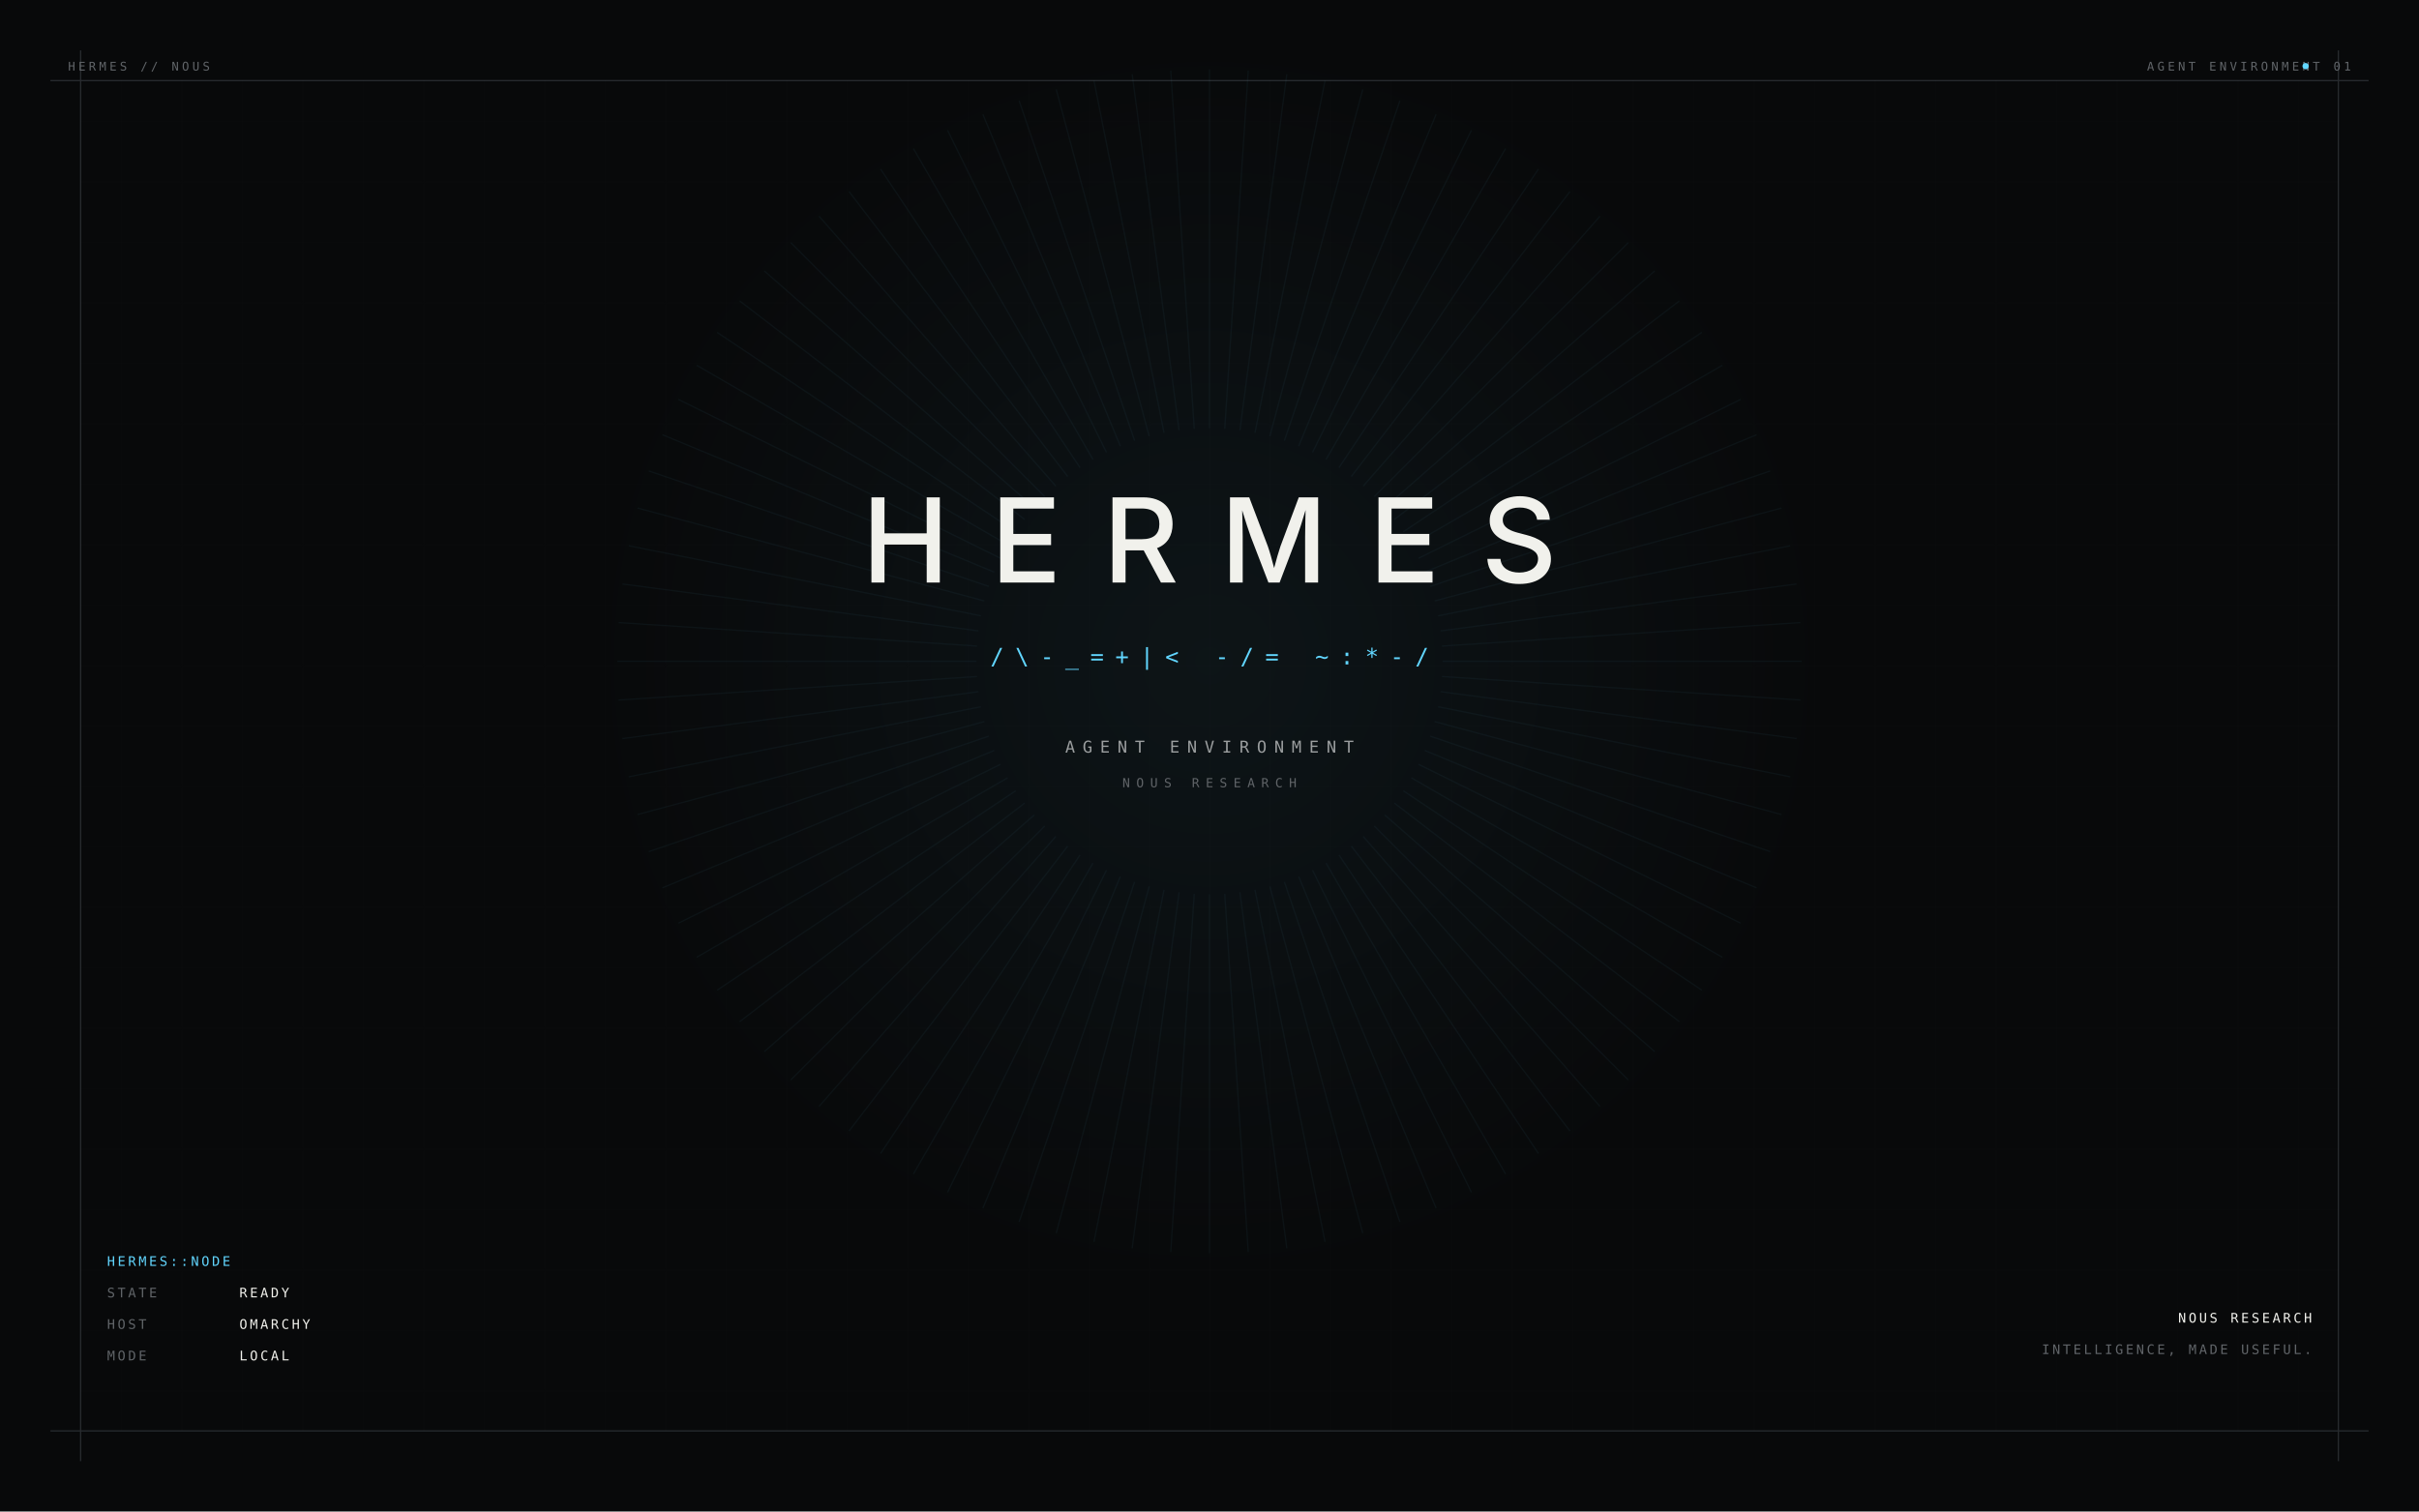
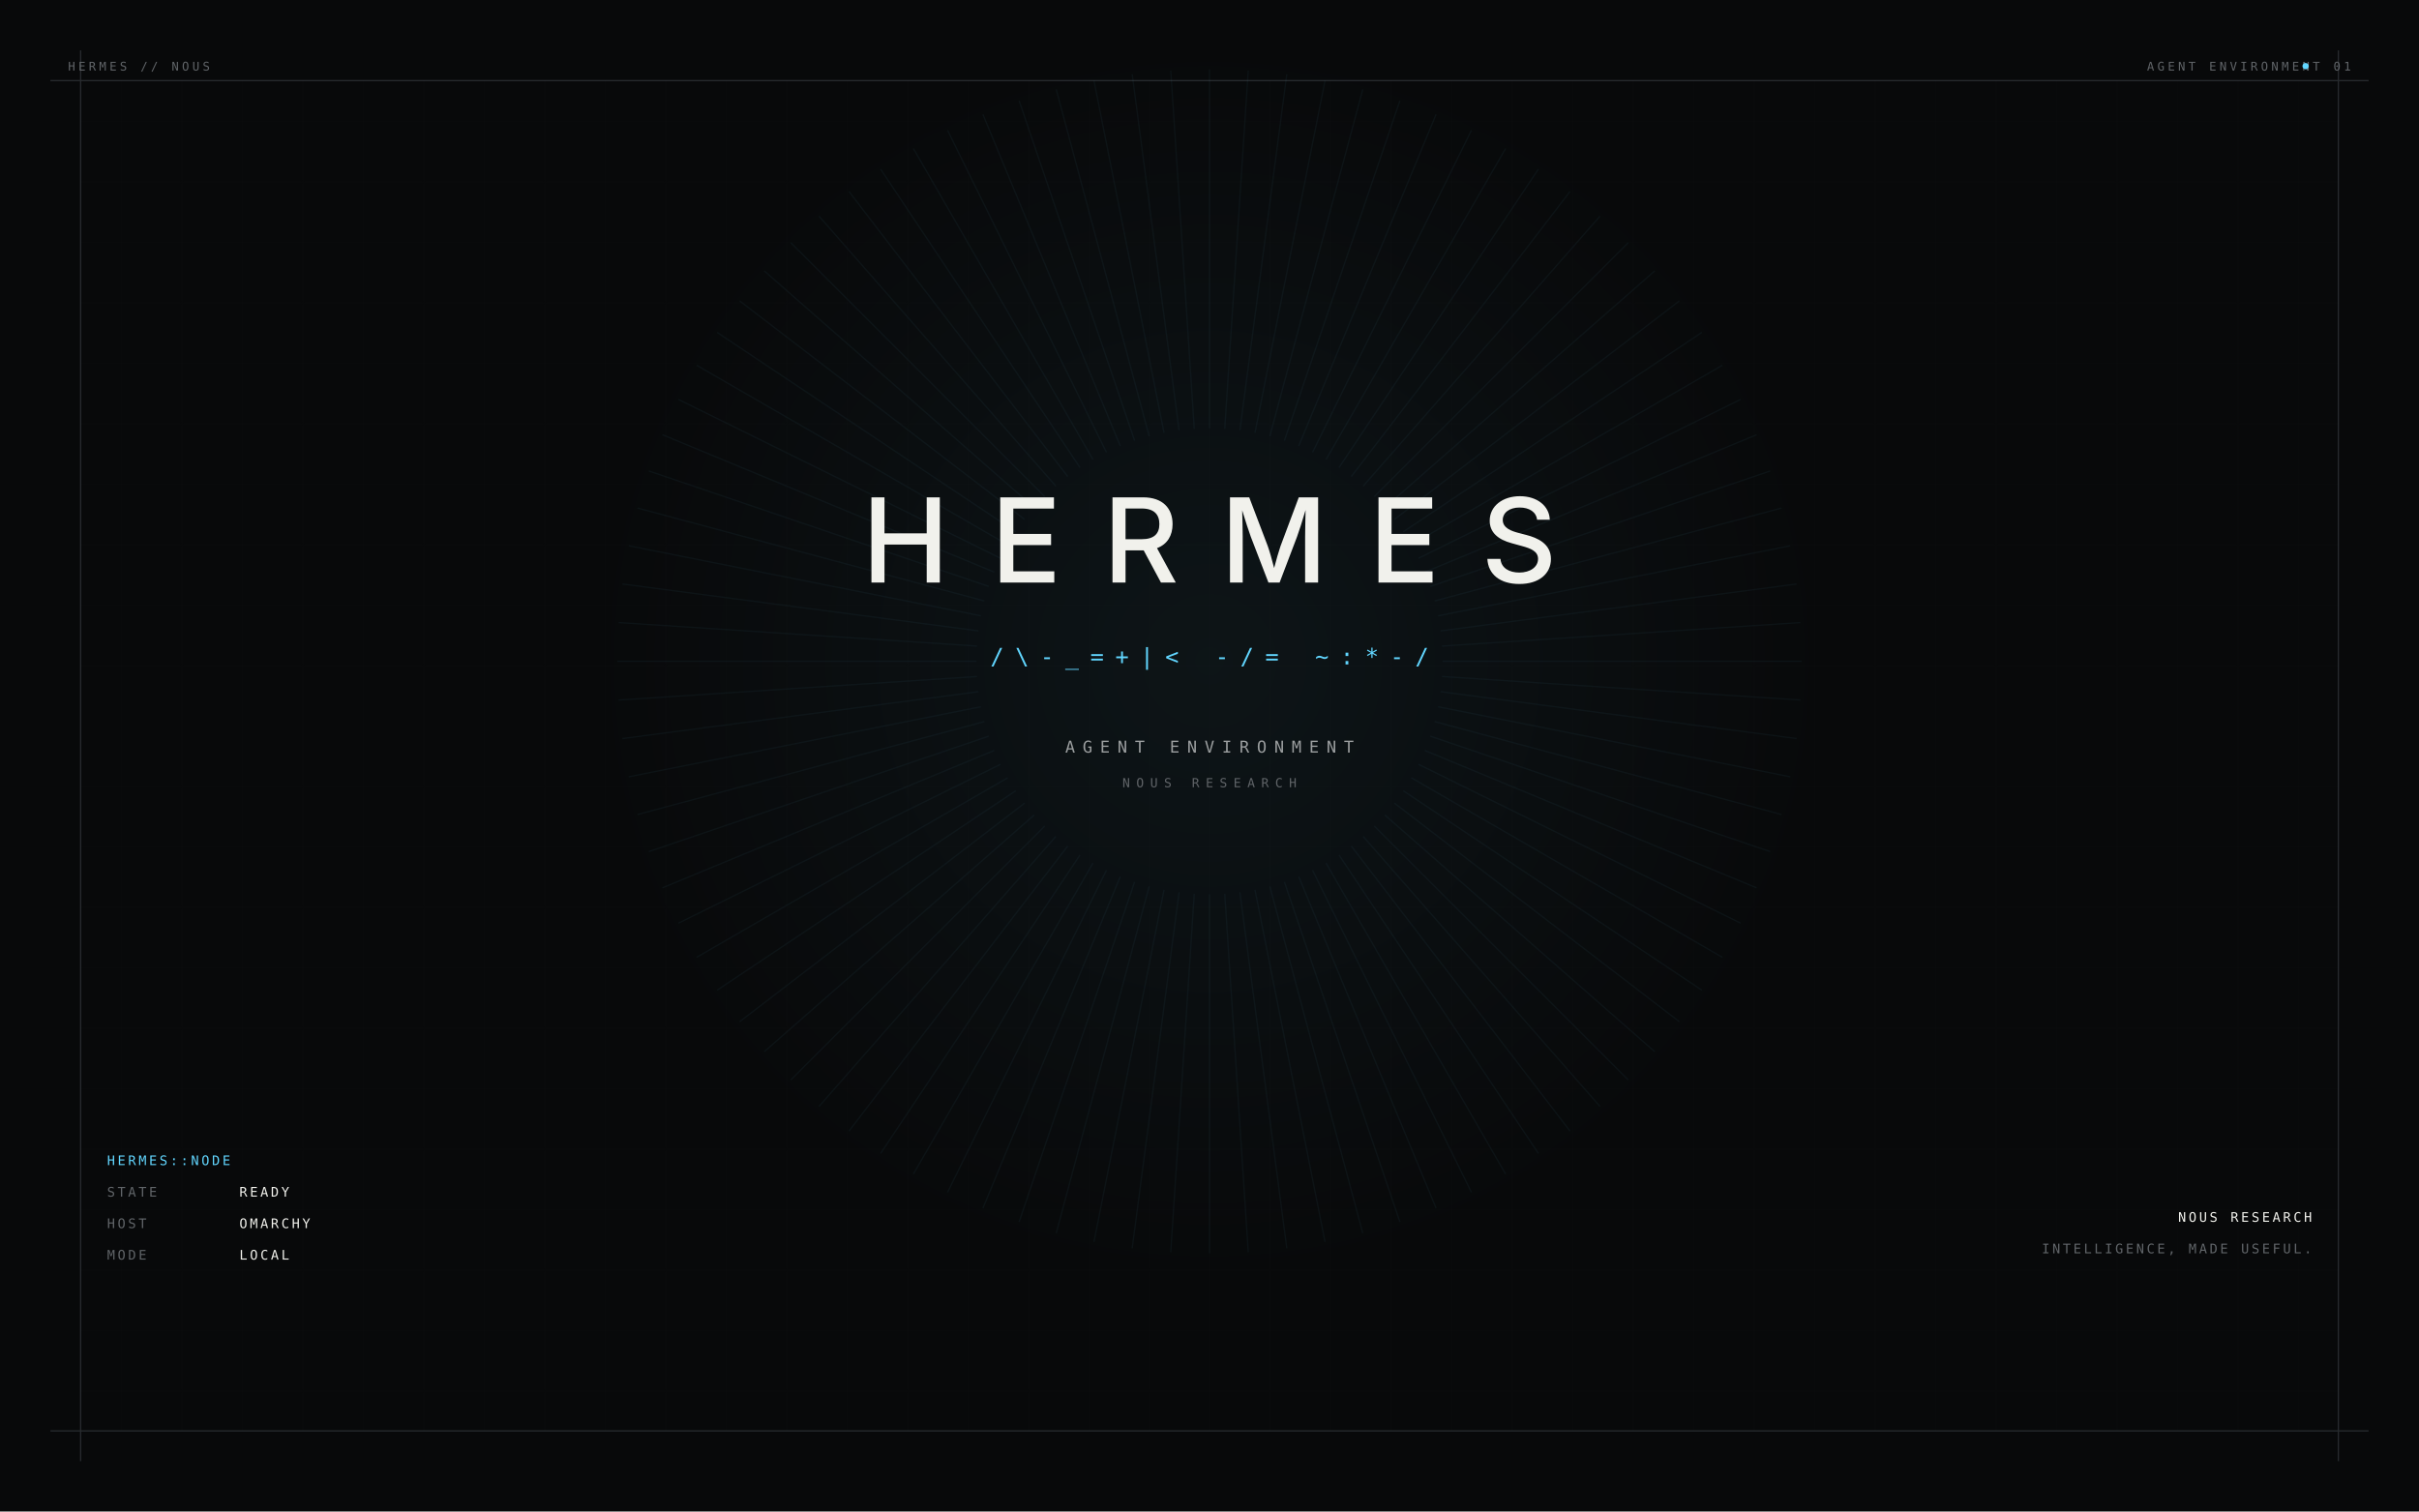
<svg xmlns="http://www.w3.org/2000/svg" width="3840" height="2400" viewBox="0 0 3840 2400">
  <defs>
    <pattern id="grid" width="96" height="96" patternUnits="userSpaceOnUse">
      <path d="M96 0H0V96" fill="none" stroke="#F1F1EC" stroke-opacity=".018" />
    </pattern>
    <radialGradient id="halo">
      <stop stop-color="#61D6FF" stop-opacity=".055" />
      <stop offset="1" stop-color="#61D6FF" stop-opacity="0" />
    </radialGradient>
  </defs>
  <rect width="3840" height="2400" fill="#08090A" />
  <path d="M80 128H3760M80 2272H3760" stroke="#272B2F" stroke-width="2" />
  <path d="M128 80V2320M3712 80V2320" stroke="#272B2F" stroke-width="2" />
  <g fill="#606468" font-family="IBM Plex Mono,JetBrains Mono,DejaVu Sans Mono,monospace" font-size="19" letter-spacing="5">
    <text x="108" y="112">HERMES // NOUS</text>
    <text x="3732" y="112" text-anchor="end">AGENT ENVIRONMENT 01</text>
  </g>
  <circle cx="3660" cy="105" r="5" fill="#61D6FF" />
  <rect x="128" y="128" width="3584" height="2144" fill="url(#grid)" />
  <circle cx="1920" cy="1050" r="980" fill="url(#halo)" />
  <g stroke="#61D6FF" stroke-width="2" opacity="0.045">
    <line x1="2290.0" y1="1050.0" x2="2860.0" y2="1050.0" />
    <line x1="2289.2" y1="1074.2" x2="2858.0" y2="1111.5" />
    <line x1="2286.8" y1="1098.3" x2="2852.0" y2="1172.7" />
    <line x1="2282.9" y1="1122.2" x2="2841.9" y2="1233.4" />
    <line x1="2277.4" y1="1145.8" x2="2828.0" y2="1293.3" />
    <line x1="2270.4" y1="1168.9" x2="2810.1" y2="1352.2" />
    <line x1="2261.8" y1="1191.6" x2="2788.4" y2="1409.7" />
    <line x1="2251.8" y1="1213.6" x2="2763.1" y2="1465.8" />
    <line x1="2240.4" y1="1235.0" x2="2734.1" y2="1520.0" />
    <line x1="2227.6" y1="1255.6" x2="2701.6" y2="1572.2" />
    <line x1="2213.5" y1="1275.2" x2="2665.8" y2="1622.2" />
    <line x1="2198.2" y1="1294.0" x2="2626.7" y2="1669.8" />
    <line x1="2181.6" y1="1311.6" x2="2584.7" y2="1714.7" />
    <line x1="2164.0" y1="1328.2" x2="2539.8" y2="1756.7" />
    <line x1="2145.2" y1="1343.5" x2="2492.2" y2="1795.8" />
    <line x1="2125.6" y1="1357.6" x2="2442.2" y2="1831.6" />
    <line x1="2105.0" y1="1370.4" x2="2390.0" y2="1864.1" />
    <line x1="2083.6" y1="1381.8" x2="2335.8" y2="1893.1" />
    <line x1="2061.6" y1="1391.8" x2="2279.7" y2="1918.4" />
    <line x1="2038.9" y1="1400.4" x2="2222.2" y2="1940.1" />
    <line x1="2015.8" y1="1407.4" x2="2163.3" y2="1958.0" />
    <line x1="1992.2" y1="1412.9" x2="2103.4" y2="1971.9" />
    <line x1="1968.3" y1="1416.8" x2="2042.7" y2="1982.0" />
    <line x1="1944.2" y1="1419.2" x2="1981.5" y2="1988.0" />
    <line x1="1920.0" y1="1420.0" x2="1920.0" y2="1990.0" />
    <line x1="1895.8" y1="1419.2" x2="1858.5" y2="1988.0" />
    <line x1="1871.7" y1="1416.8" x2="1797.3" y2="1982.0" />
    <line x1="1847.8" y1="1412.9" x2="1736.6" y2="1971.9" />
    <line x1="1824.2" y1="1407.4" x2="1676.7" y2="1958.0" />
    <line x1="1801.1" y1="1400.4" x2="1617.8" y2="1940.1" />
    <line x1="1778.4" y1="1391.8" x2="1560.3" y2="1918.4" />
    <line x1="1756.4" y1="1381.8" x2="1504.2" y2="1893.1" />
    <line x1="1735.0" y1="1370.4" x2="1450.0" y2="1864.1" />
    <line x1="1714.4" y1="1357.6" x2="1397.8" y2="1831.6" />
    <line x1="1694.8" y1="1343.5" x2="1347.8" y2="1795.8" />
    <line x1="1676.0" y1="1328.2" x2="1300.2" y2="1756.7" />
    <line x1="1658.4" y1="1311.6" x2="1255.3" y2="1714.7" />
    <line x1="1641.8" y1="1294.0" x2="1213.3" y2="1669.8" />
    <line x1="1626.5" y1="1275.2" x2="1174.2" y2="1622.2" />
    <line x1="1612.4" y1="1255.6" x2="1138.4" y2="1572.2" />
    <line x1="1599.6" y1="1235.0" x2="1105.9" y2="1520.0" />
    <line x1="1588.2" y1="1213.6" x2="1076.9" y2="1465.8" />
    <line x1="1578.2" y1="1191.6" x2="1051.6" y2="1409.7" />
    <line x1="1569.6" y1="1168.9" x2="1029.9" y2="1352.2" />
    <line x1="1562.6" y1="1145.8" x2="1012.0" y2="1293.3" />
    <line x1="1557.1" y1="1122.2" x2="998.1" y2="1233.4" />
    <line x1="1553.2" y1="1098.3" x2="988.0" y2="1172.7" />
    <line x1="1550.8" y1="1074.2" x2="982.0" y2="1111.5" />
    <line x1="1550.0" y1="1050.0" x2="980.0" y2="1050.0" />
    <line x1="1550.8" y1="1025.8" x2="982.0" y2="988.5" />
    <line x1="1553.2" y1="1001.7" x2="988.0" y2="927.3" />
    <line x1="1557.1" y1="977.8" x2="998.1" y2="866.6" />
    <line x1="1562.6" y1="954.2" x2="1012.0" y2="806.7" />
    <line x1="1569.6" y1="931.1" x2="1029.9" y2="747.8" />
    <line x1="1578.2" y1="908.4" x2="1051.6" y2="690.3" />
    <line x1="1588.2" y1="886.4" x2="1076.9" y2="634.2" />
    <line x1="1599.6" y1="865.0" x2="1105.9" y2="580.0" />
    <line x1="1612.4" y1="844.4" x2="1138.4" y2="527.8" />
    <line x1="1626.5" y1="824.8" x2="1174.2" y2="477.8" />
    <line x1="1641.8" y1="806.0" x2="1213.3" y2="430.2" />
    <line x1="1658.4" y1="788.4" x2="1255.3" y2="385.3" />
    <line x1="1676.0" y1="771.8" x2="1300.2" y2="343.3" />
    <line x1="1694.8" y1="756.5" x2="1347.8" y2="304.2" />
    <line x1="1714.4" y1="742.4" x2="1397.8" y2="268.4" />
    <line x1="1735.0" y1="729.6" x2="1450.0" y2="235.9" />
    <line x1="1756.4" y1="718.2" x2="1504.2" y2="206.9" />
    <line x1="1778.4" y1="708.2" x2="1560.3" y2="181.6" />
    <line x1="1801.1" y1="699.6" x2="1617.8" y2="159.9" />
    <line x1="1824.2" y1="692.6" x2="1676.7" y2="142.0" />
    <line x1="1847.8" y1="687.1" x2="1736.6" y2="128.1" />
    <line x1="1871.7" y1="683.2" x2="1797.3" y2="118.0" />
    <line x1="1895.8" y1="680.8" x2="1858.5" y2="112.0" />
    <line x1="1920.0" y1="680.0" x2="1920.0" y2="110.0" />
    <line x1="1944.2" y1="680.8" x2="1981.5" y2="112.0" />
    <line x1="1968.3" y1="683.2" x2="2042.7" y2="118.0" />
    <line x1="1992.2" y1="687.1" x2="2103.4" y2="128.1" />
    <line x1="2015.8" y1="692.6" x2="2163.3" y2="142.0" />
    <line x1="2038.9" y1="699.6" x2="2222.2" y2="159.9" />
    <line x1="2061.6" y1="708.2" x2="2279.7" y2="181.6" />
    <line x1="2083.6" y1="718.2" x2="2335.8" y2="206.9" />
    <line x1="2105.0" y1="729.6" x2="2390.0" y2="235.9" />
    <line x1="2125.6" y1="742.4" x2="2442.2" y2="268.4" />
    <line x1="2145.2" y1="756.5" x2="2492.2" y2="304.2" />
    <line x1="2164.0" y1="771.8" x2="2539.8" y2="343.3" />
    <line x1="2181.6" y1="788.4" x2="2584.7" y2="385.3" />
    <line x1="2198.2" y1="806.0" x2="2626.7" y2="430.2" />
    <line x1="2213.5" y1="824.8" x2="2665.8" y2="477.8" />
    <line x1="2227.6" y1="844.4" x2="2701.6" y2="527.8" />
    <line x1="2240.4" y1="865.0" x2="2734.1" y2="580.0" />
    <line x1="2251.8" y1="886.4" x2="2763.1" y2="634.2" />
    <line x1="2261.8" y1="908.4" x2="2788.4" y2="690.3" />
    <line x1="2270.4" y1="931.1" x2="2810.1" y2="747.8" />
    <line x1="2277.4" y1="954.2" x2="2828.0" y2="806.7" />
    <line x1="2282.9" y1="977.8" x2="2841.9" y2="866.6" />
    <line x1="2286.8" y1="1001.7" x2="2852.0" y2="927.3" />
    <line x1="2289.2" y1="1025.8" x2="2858.0" y2="988.5" />
  </g>
  <g text-anchor="middle">
    <text x="1920" y="925" fill="#F1F1EC" font-family="IBM Plex Sans,Inter,DejaVu Sans,sans-serif" font-size="186" font-weight="500" letter-spacing="66">HERMES</text>
    <text x="1920" y="1055" fill="#61D6FF" font-family="IBM Plex Mono,JetBrains Mono,DejaVu Sans Mono,monospace" font-size="36" letter-spacing="18">/\-_=+|&lt; -/= ~:*-/</text>
    <text x="1920" y="1195" fill="#9B9E9F" font-family="IBM Plex Mono,JetBrains Mono,DejaVu Sans Mono,monospace" font-size="26" letter-spacing="12">AGENT ENVIRONMENT</text>
    <text x="1920" y="1250" fill="#606468" font-family="IBM Plex Mono,JetBrains Mono,DejaVu Sans Mono,monospace" font-size="20" letter-spacing="10">NOUS RESEARCH</text>
  </g>
  <g font-family="IBM Plex Mono,JetBrains Mono,DejaVu Sans Mono,monospace" font-size="21" letter-spacing="4">
-     <text x="170" y="2010" fill="#61D6FF">HERMES::NODE</text>
-     <text x="170" y="2060" fill="#606468">STATE</text>
-     <text x="380" y="2060" fill="#F1F1EC">READY</text>
-     <text x="170" y="2110" fill="#606468">HOST</text>
-     <text x="380" y="2110" fill="#F1F1EC">OMARCHY</text>
-     <text x="170" y="2160" fill="#606468">MODE</text>
-     <text x="380" y="2160" fill="#F1F1EC">LOCAL</text>
-     <text x="3670" y="2100" fill="#F1F1EC" text-anchor="end">NOUS RESEARCH</text>
-     <text x="3670" y="2150" fill="#606468" text-anchor="end">INTELLIGENCE, MADE USEFUL.</text>
+     <text x="170" y="1850" fill="#61D6FF">HERMES::NODE</text>
+     <text x="170" y="1900" fill="#606468">STATE</text>
+     <text x="380" y="1900" fill="#F1F1EC">READY</text>
+     <text x="170" y="1950" fill="#606468">HOST</text>
+     <text x="380" y="1950" fill="#F1F1EC">OMARCHY</text>
+     <text x="170" y="2000" fill="#606468">MODE</text>
+     <text x="380" y="2000" fill="#F1F1EC">LOCAL</text>
+     <text x="3670" y="1940" fill="#F1F1EC" text-anchor="end">NOUS RESEARCH</text>
+     <text x="3670" y="1990" fill="#606468" text-anchor="end">INTELLIGENCE, MADE USEFUL.</text>
  </g>
</svg>
